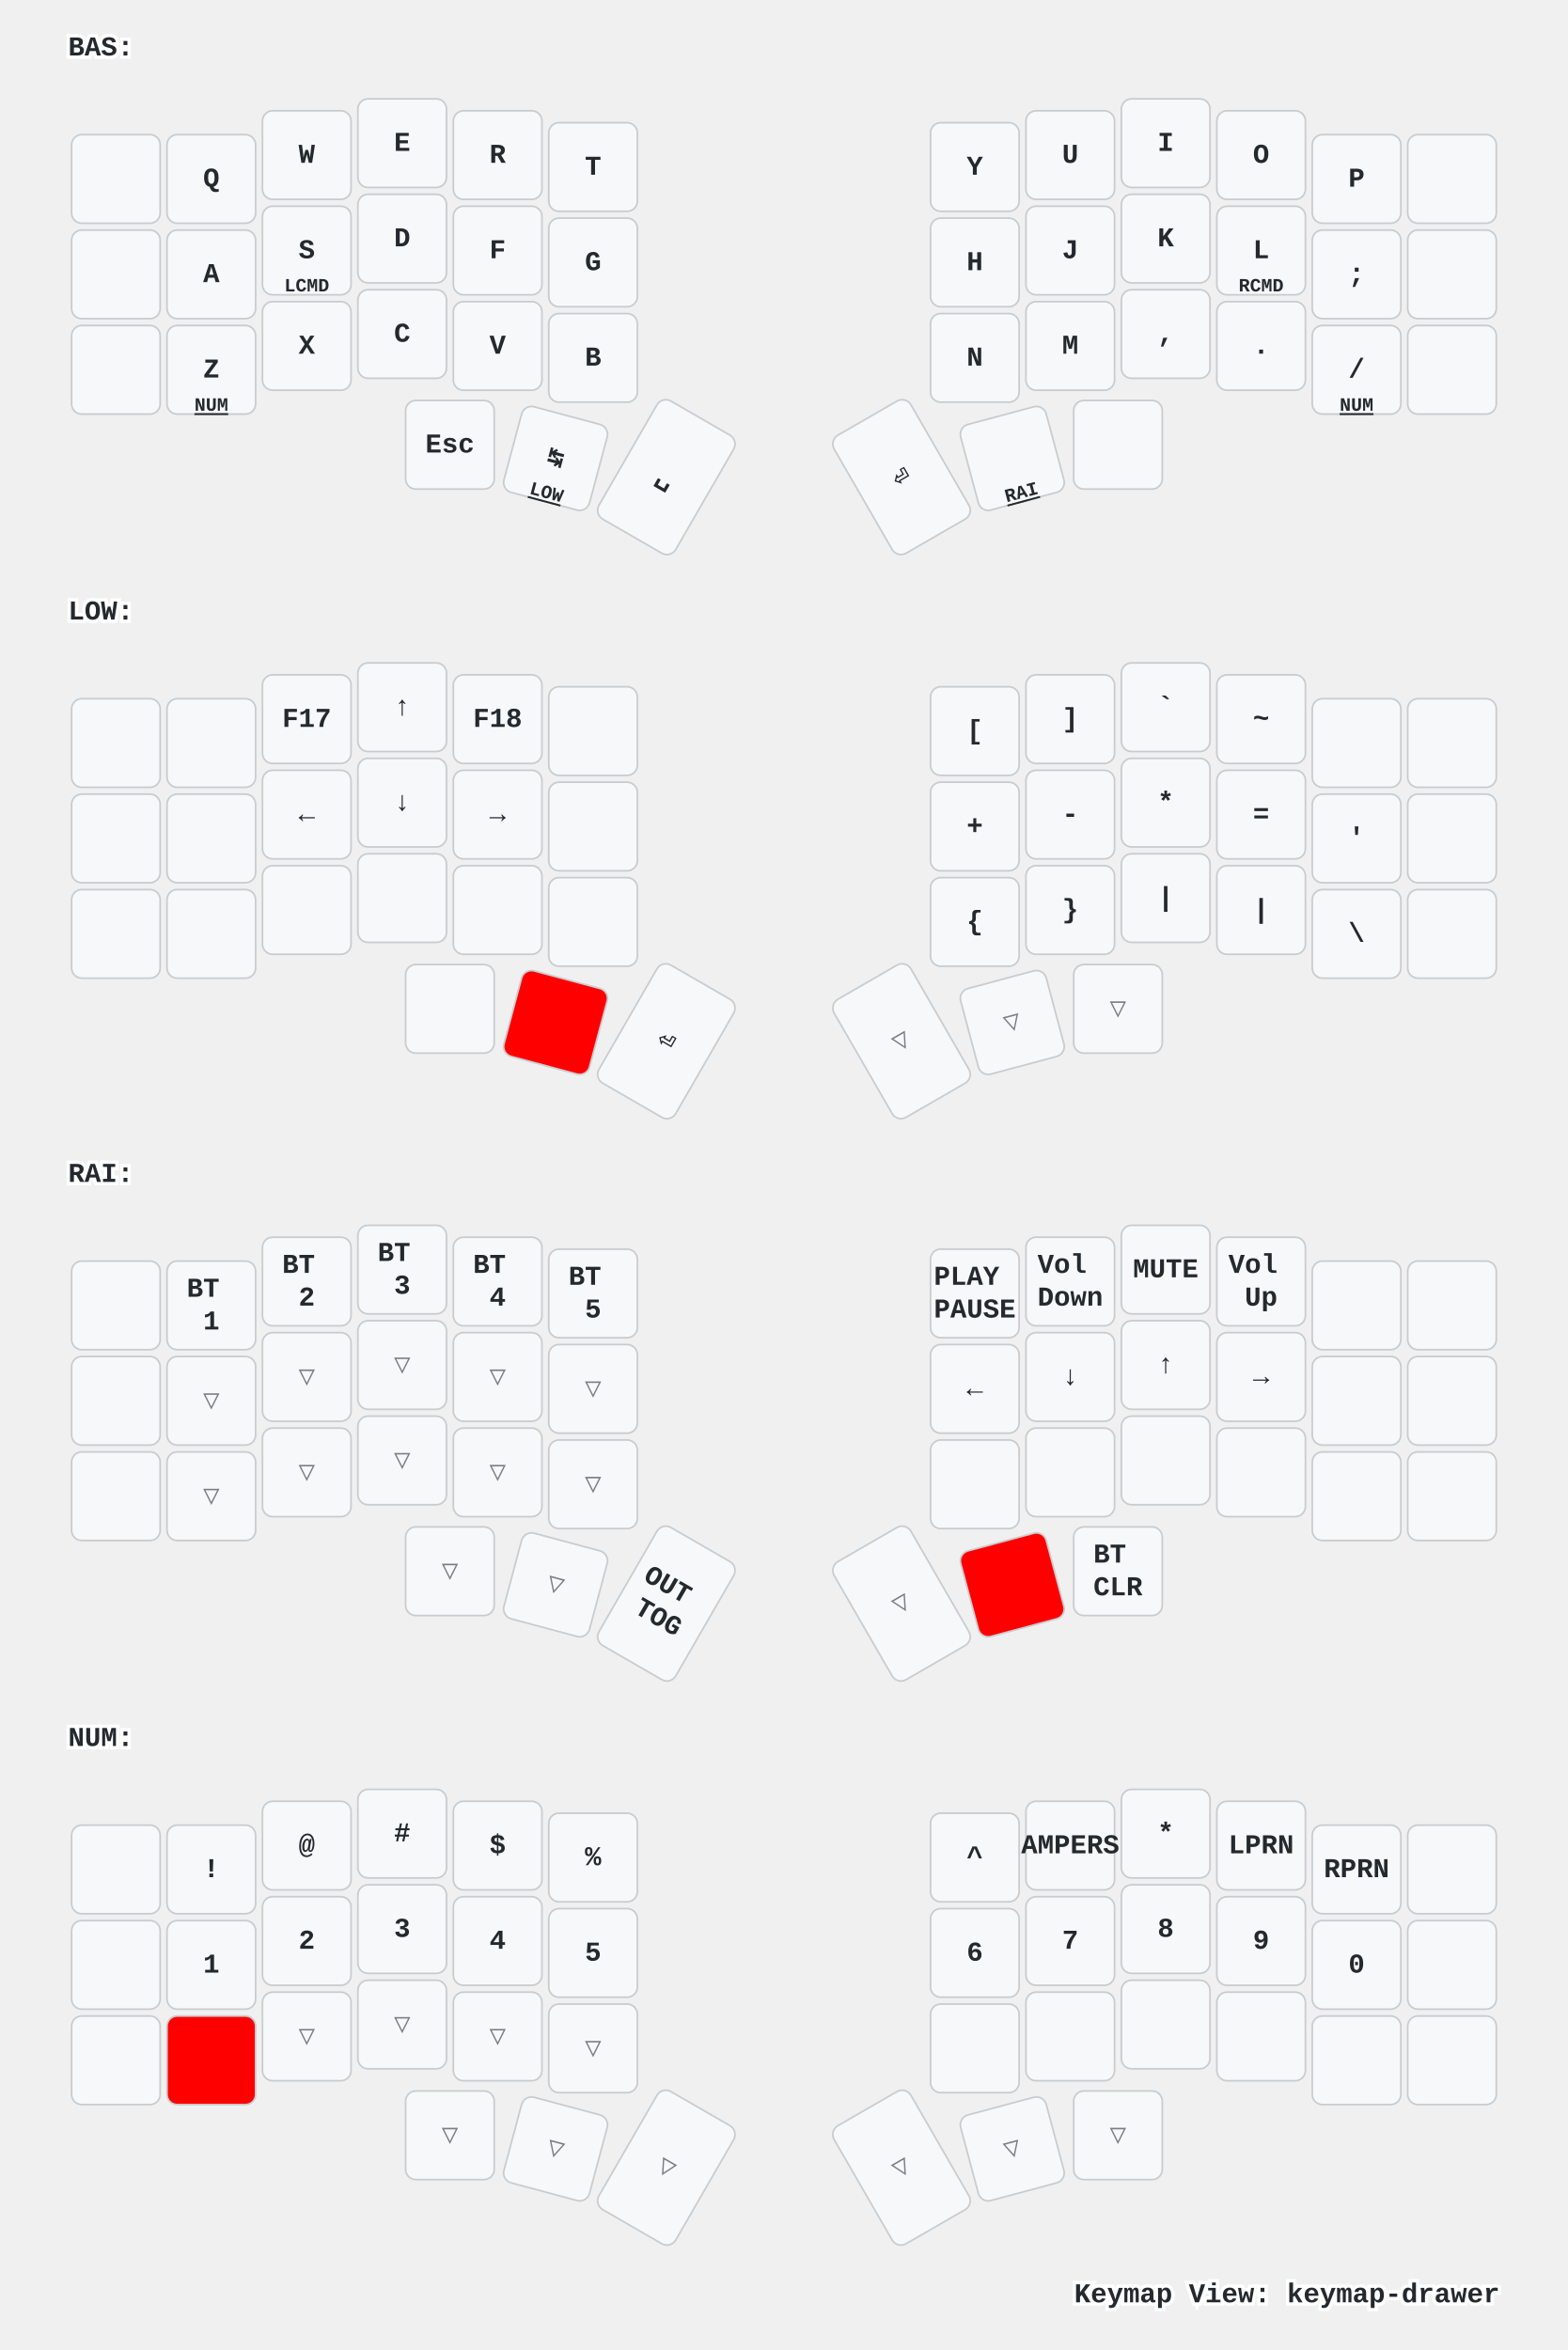
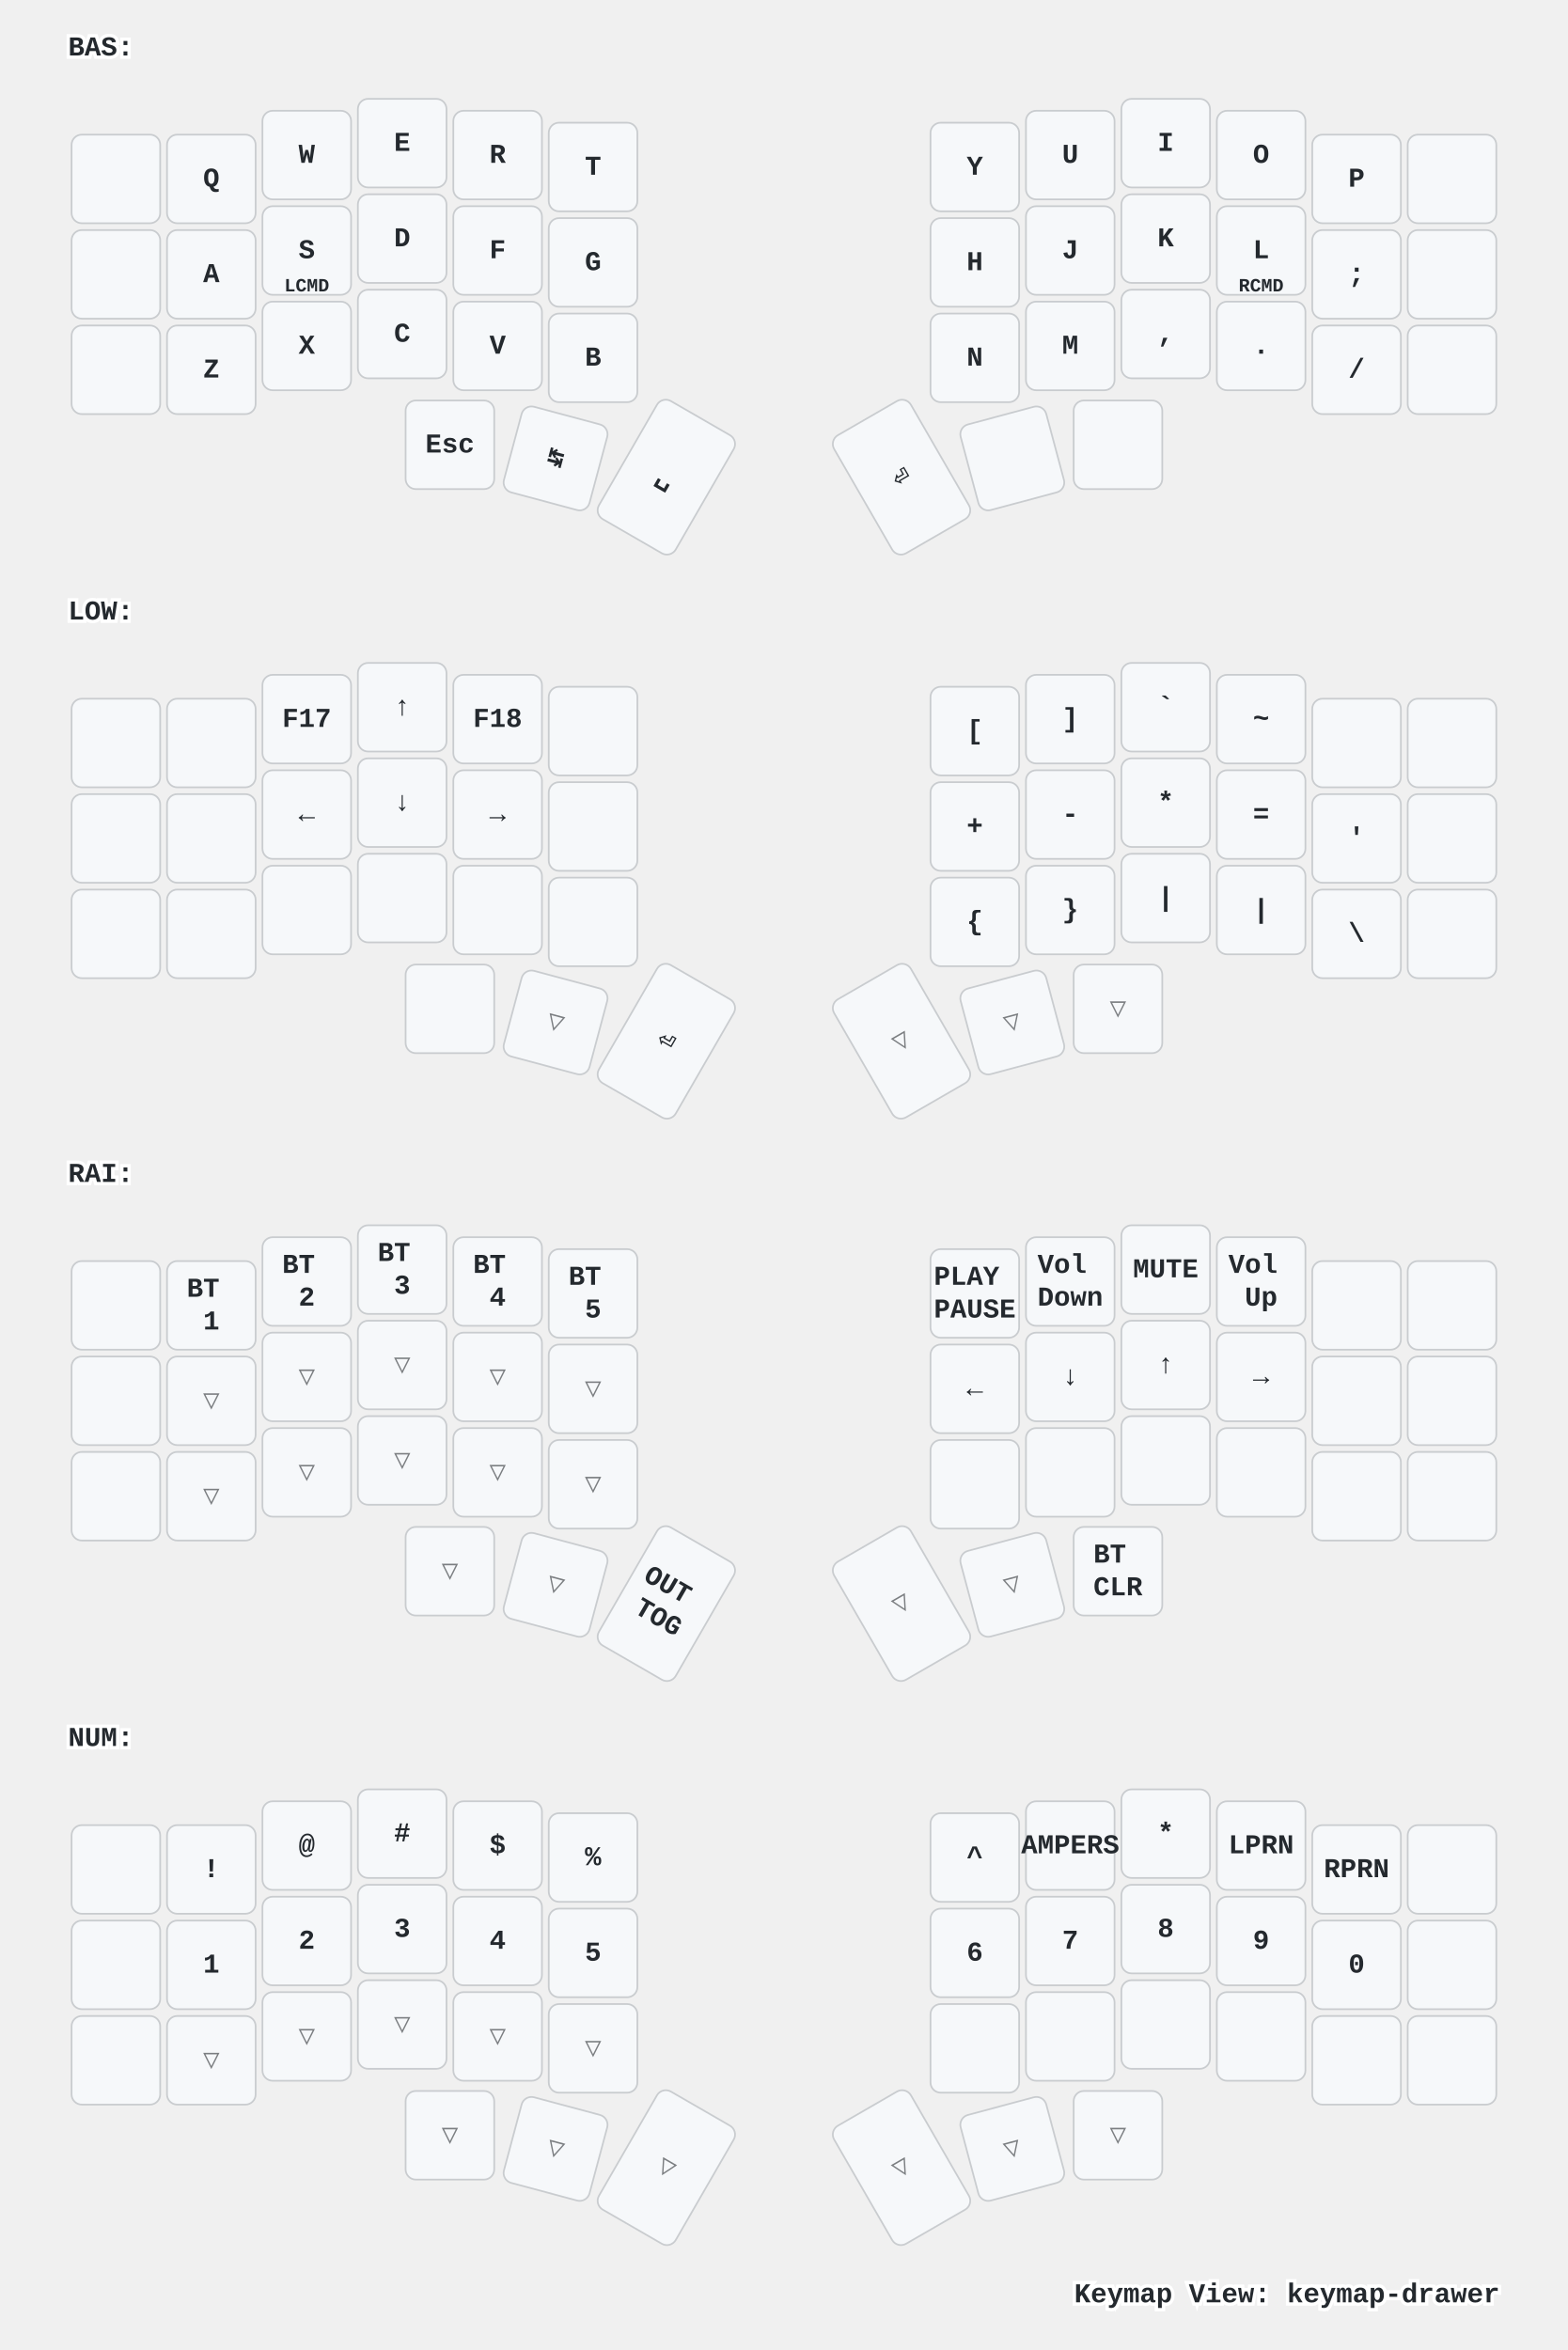
<svg xmlns="http://www.w3.org/2000/svg" xmlns:xlink="http://www.w3.org/1999/xlink" width="920" height="1379" viewBox="0 0 920 1379" class="keymap">
  <defs>/* start glyphs */
<svg id="mdi:apple-keyboard-command">
      <svg id="mdi-apple-keyboard-command" viewBox="0 0 24 24">
        <path d="M6,2A4,4 0 0,1 10,6V8H14V6A4,4 0 0,1 18,2A4,4 0 0,1 22,6A4,4 0 0,1 18,10H16V14H18A4,4 0 0,1 22,18A4,4 0 0,1 18,22A4,4 0 0,1 14,18V16H10V18A4,4 0 0,1 6,22A4,4 0 0,1 2,18A4,4 0 0,1 6,14H8V10H6A4,4 0 0,1 2,6A4,4 0 0,1 6,2M16,18A2,2 0 0,0 18,20A2,2 0 0,0 20,18A2,2 0 0,0 18,16H16V18M14,10H10V14H14V10M6,16A2,2 0 0,0 4,18A2,2 0 0,0 6,20A2,2 0 0,0 8,18V16H6M8,6A2,2 0 0,0 6,4A2,2 0 0,0 4,6A2,2 0 0,0 6,8H8V6M18,8A2,2 0 0,0 20,6A2,2 0 0,0 18,4A2,2 0 0,0 16,6V8H18Z" />
      </svg>
    </svg>
    <svg id="mdi:apple-keyboard-control">
      <svg id="mdi-apple-keyboard-control" viewBox="0 0 24 24">
        <path d="M19.78,11.78L18.36,13.19L12,6.83L5.64,13.19L4.22,11.78L12,4L19.78,11.78Z" />
      </svg>
    </svg>
    <svg id="mdi:apple-keyboard-option">
      <svg id="mdi-apple-keyboard-option" viewBox="0 0 24 24">
        <path d="M3,4H9.11L16.15,18H21V20H14.88L7.84,6H3V4M14,4H21V6H14V4Z" />
      </svg>
    </svg>
    <svg id="mdi:apple-keyboard-shift">
      <svg id="mdi-apple-keyboard-shift" viewBox="0 0 24 24">
        <path d="M15,18V12H17.17L12,6.83L6.83,12H9V18H15M12,4L22,14H17V20H7V14H2L12,4Z" />
      </svg>
    </svg>
    <svg id="mdi:backspace-outline">
      <svg id="mdi-backspace-outline" viewBox="0 0 24 24">
        <path d="M19,15.59L17.59,17L14,13.41L10.41,17L9,15.59L12.59,12L9,8.41L10.41,7L14,10.59L17.59,7L19,8.41L15.41,12L19,15.59M22,3A2,2 0 0,1 24,5V19A2,2 0 0,1 22,21H7C6.31,21 5.77,20.64 5.41,20.11L0,12L5.41,3.88C5.77,3.35 6.31,3 7,3H22M22,5H7L2.28,12L7,19H22V5Z" />
      </svg>
    </svg>
  </defs>/* end glyphs */
<style>/* inherit to force styles through use tags */
svg path {
    fill: inherit;
}

/* font and background color specifications */
svg.keymap {
    font-family: SFMono-Regular,Consolas,Liberation Mono,Menlo,monospace;
    font-size: 14px;
    font-kerning: normal;
    text-rendering: optimizeLegibility;
    fill: #24292e;
}

/* default key styling */
rect.key {
    fill: #f6f8fa;
}

rect.key, rect.combo {
    stroke: #c9cccf;
    stroke-width: 1;
}

/* default key side styling, only used is draw_key_sides is set */
rect.side {
    filter: brightness(90%);
}

/* color accent for combo boxes */
rect.combo, rect.combo-separate {
    fill: #cdf;
}

/* color accent for held keys */
rect.held, rect.combo.held {
    fill: #fdd;
}

/* color accent for ghost (optional) keys */
rect.ghost, rect.combo.ghost {
    stroke-dasharray: 4, 4;
    stroke-width: 2;
}

text {
    text-anchor: middle;
    dominant-baseline: middle;
}

/* styling for layer labels */
text.label {
    font-weight: bold;
    text-anchor: start;
    stroke: white;
    stroke-width: 4;
    paint-order: stroke;
}

/* styling for optional footer */
text.footer {
    text-anchor: end;
    dominant-baseline: auto;
    stroke: white;
    stroke-width: 4;
    paint-order: stroke;
}

/* styling for combo tap, and key non-tap label text */
text.combo, text.hold, text.shifted, text.left, text.right {
    font-size: 11px;
}

text.hold {
    text-anchor: middle;
    dominant-baseline: auto;
}

text.shifted {
    text-anchor: middle;
    dominant-baseline: hanging;
}

text.left {
    text-anchor: start;
}

text.right {
    text-anchor: end;
}

text.layer-activator {
    text-decoration: underline;
}

/* styling for hold/shifted label text in combo box */
text.combo.hold, text.combo.shifted, text.combo.left, text.combo.right {
    font-size: 8px;
}

/* lighter symbol for transparent keys */
text.trans {
    fill: #7b7e81;
}

/* styling for combo dendrons */
path.combo {
    stroke-width: 1;
    stroke: gray;
    fill: none;
}

/* Start Tabler Icons Cleanup */
/* cannot use height/width with glyphs */
.icon-tabler &gt; path {
    fill: inherit;
    stroke: inherit;
    stroke-width: 2;
}
/* hide tabler's default box */
.icon-tabler &gt; path[stroke="none"][fill="none"] {
    visibility: hidden;
}
/* End Tabler Icons Cleanup */

/* For default sytles, see https://github.com/caksoylar/keymap-drawer/blob/main/keymap_drawer/config.py#L85 */

svg.keymap {
  font-family: Ubuntu Mono, Inconsolata, Consolas, Liberation Mono, Menlo, monospace;
  font-size: 16px;
  font-weight: bold;
  text-rendering: optimizeLegibility;
}

/* Color accent for held keys
red = #f00
green = #0f0
blue = #00f
yellow = #ff0
cyan = #0ff
magenta = #f0f
white = #fff
black = #000
grey = #888
light grey = #ccc
#ffc
*/
rect.held, rect.combo.held {
    fill: #f00;
}

/* Technique borrowed and extended from https://github.com/englmaxi/zmk-config/blob/master/keymap-drawer/config.yaml */
.sym_sub_text.tap {
  translate: -5px 2px;
  font-size: 20px;
}
.sym_sub_text.shifted {
  translate: 10px 13px;
  font-size: 10px;
  opacity: 1.0;
}
.combo.sym_sub_text.tap {
  translate: -1px 1px;
}
.combo.sym_sub_text.shifted {
  translate: 7px 5px;
  font-size: 10px;
  opacity: 1.0;
}

/* Toggle */
.toggle.shifted {
  translate: -10px 12px;
}

.toggle.hold {
  translate: 13px -23px;
}

/* Variant for tap-dances */
.tap_dance.tap {
  translate: -7px 0px;
  font-size: 12px;
}
.tap_dance.shifted {
  translate: 7px 17px;
  font-size: 12px;
  opacity: 1.0;
}

/* Variant for symbol next to symbol */
.sym_by_sym.tap {
  translate: -6px 0px;
}
.sym_by_sym.shifted {
  translate: 10px 12px;
  opacity: 1.0;
}

.combo.sym_by_sym.tap {
  translate: -35px 0px;
}
.combo.sym_by_sym.shifted {
  translate: 35px 20px;
  opacity: 1.0;
}

.combo.sym_by_sym.hold {
  visibility: hidden;
}

/* hide hold box for combo sym_by_sym */
.combo.sym_by_sym.hold &gt; path[stroke="none"][fill="none"] {
  visibility: hidden;
}
</style>
  <g transform="translate(40, 0)" class="layer-BAS">
    <text x="0" y="28" class="label" id="BAS">BAS:</text>
    <g transform="translate(0, 56)">
      <g transform="translate(28, 49)" class="key keypos-0">
        <rect rx="6" ry="6" x="-26" y="-26" width="52" height="52" class="key" />
      </g>
      <g transform="translate(84, 49)" class="key keypos-1">
        <rect rx="6" ry="6" x="-26" y="-26" width="52" height="52" class="key" />
        <text x="0" y="0" class="key tap">Q</text>
      </g>
      <g transform="translate(140, 35)" class="key keypos-2">
        <rect rx="6" ry="6" x="-26" y="-26" width="52" height="52" class="key" />
        <text x="0" y="0" class="key tap">W</text>
      </g>
      <g transform="translate(196, 28)" class="key keypos-3">
        <rect rx="6" ry="6" x="-26" y="-26" width="52" height="52" class="key" />
        <text x="0" y="0" class="key tap">E</text>
      </g>
      <g transform="translate(252, 35)" class="key keypos-4">
        <rect rx="6" ry="6" x="-26" y="-26" width="52" height="52" class="key" />
        <text x="0" y="0" class="key tap">R</text>
      </g>
      <g transform="translate(308, 42)" class="key keypos-5">
        <rect rx="6" ry="6" x="-26" y="-26" width="52" height="52" class="key" />
        <text x="0" y="0" class="key tap">T</text>
      </g>
      <g transform="translate(532, 42)" class="key keypos-6">
        <rect rx="6" ry="6" x="-26" y="-26" width="52" height="52" class="key" />
        <text x="0" y="0" class="key tap">Y</text>
      </g>
      <g transform="translate(588, 35)" class="key keypos-7">
        <rect rx="6" ry="6" x="-26" y="-26" width="52" height="52" class="key" />
        <text x="0" y="0" class="key tap">U</text>
      </g>
      <g transform="translate(644, 28)" class="key keypos-8">
        <rect rx="6" ry="6" x="-26" y="-26" width="52" height="52" class="key" />
        <text x="0" y="0" class="key tap">I</text>
      </g>
      <g transform="translate(700, 35)" class="key keypos-9">
        <rect rx="6" ry="6" x="-26" y="-26" width="52" height="52" class="key" />
        <text x="0" y="0" class="key tap">O</text>
      </g>
      <g transform="translate(756, 49)" class="key keypos-10">
        <rect rx="6" ry="6" x="-26" y="-26" width="52" height="52" class="key" />
        <text x="0" y="0" class="key tap">P</text>
      </g>
      <g transform="translate(812, 49)" class="key keypos-11">
        <rect rx="6" ry="6" x="-26" y="-26" width="52" height="52" class="key" />
      </g>
      <g transform="translate(28, 105)" class="key keypos-12">
        <rect rx="6" ry="6" x="-26" y="-26" width="52" height="52" class="key" />
      </g>
      <g transform="translate(84, 105)" class="key keypos-13">
        <rect rx="6" ry="6" x="-26" y="-26" width="52" height="52" class="key" />
        <text x="0" y="0" class="key tap">A</text>
        <use href="#mdi:apple-keyboard-shift" xlink:href="#mdi:apple-keyboard-shift" x="-8" y="9" height="15" width="15.0" class="key hold glyph mdi:apple-keyboard-shift" />
      </g>
      <g transform="translate(140, 91)" class="key keypos-14">
        <rect rx="6" ry="6" x="-26" y="-26" width="52" height="52" class="key" />
        <text x="0" y="0" class="key tap">S</text>
        <text x="0" y="24" class="key hold">LCMD</text>
      </g>
      <g transform="translate(196, 84)" class="key keypos-15">
        <rect rx="6" ry="6" x="-26" y="-26" width="52" height="52" class="key" />
        <text x="0" y="0" class="key tap">D</text>
        <use href="#mdi:apple-keyboard-option" xlink:href="#mdi:apple-keyboard-option" x="-8" y="9" height="15" width="15.0" class="key hold glyph mdi:apple-keyboard-option" />
      </g>
      <g transform="translate(252, 91)" class="key keypos-16">
        <rect rx="6" ry="6" x="-26" y="-26" width="52" height="52" class="key" />
        <text x="0" y="0" class="key tap">F</text>
        <use href="#mdi:apple-keyboard-control" xlink:href="#mdi:apple-keyboard-control" x="-8" y="9" height="15" width="15.0" class="key hold glyph mdi:apple-keyboard-control" />
      </g>
      <g transform="translate(308, 98)" class="key keypos-17">
        <rect rx="6" ry="6" x="-26" y="-26" width="52" height="52" class="key" />
        <text x="0" y="0" class="key tap">G</text>
      </g>
      <g transform="translate(532, 98)" class="key keypos-18">
        <rect rx="6" ry="6" x="-26" y="-26" width="52" height="52" class="key" />
        <text x="0" y="0" class="key tap">H</text>
      </g>
      <g transform="translate(588, 91)" class="key keypos-19">
        <rect rx="6" ry="6" x="-26" y="-26" width="52" height="52" class="key" />
        <text x="0" y="0" class="key tap">J</text>
        <use href="#mdi:apple-keyboard-control" xlink:href="#mdi:apple-keyboard-control" x="-8" y="9" height="15" width="15.0" class="key hold glyph mdi:apple-keyboard-control" />
      </g>
      <g transform="translate(644, 84)" class="key keypos-20">
        <rect rx="6" ry="6" x="-26" y="-26" width="52" height="52" class="key" />
        <text x="0" y="0" class="key tap">K</text>
        <use href="#mdi:apple-keyboard-option" xlink:href="#mdi:apple-keyboard-option" x="-8" y="9" height="15" width="15.0" class="key hold glyph mdi:apple-keyboard-option" />
      </g>
      <g transform="translate(700, 91)" class="key keypos-21">
        <rect rx="6" ry="6" x="-26" y="-26" width="52" height="52" class="key" />
        <text x="0" y="0" class="key tap">L</text>
        <text x="0" y="24" class="key hold">RCMD</text>
      </g>
      <g transform="translate(756, 105)" class="key keypos-22">
        <rect rx="6" ry="6" x="-26" y="-26" width="52" height="52" class="key" />
        <text x="0" y="0" class="key tap">;</text>
        <use href="#mdi:apple-keyboard-shift" xlink:href="#mdi:apple-keyboard-shift" x="-8" y="9" height="15" width="15.0" class="key hold glyph mdi:apple-keyboard-shift" />
      </g>
      <g transform="translate(812, 105)" class="key keypos-23">
        <rect rx="6" ry="6" x="-26" y="-26" width="52" height="52" class="key" />
      </g>
      <g transform="translate(28, 161)" class="key keypos-24">
        <rect rx="6" ry="6" x="-26" y="-26" width="52" height="52" class="key" />
      </g>
      <g transform="translate(84, 161)" class="key keypos-25">
        <rect rx="6" ry="6" x="-26" y="-26" width="52" height="52" class="key" />
        <text x="0" y="0" class="key tap">Z</text>
-         <a href="#NUM">
-           <text x="0" y="24" class="key hold layer-activator">NUM</text>
-         </a>
      </g>
      <g transform="translate(140, 147)" class="key keypos-26">
        <rect rx="6" ry="6" x="-26" y="-26" width="52" height="52" class="key" />
        <text x="0" y="0" class="key tap">X</text>
      </g>
      <g transform="translate(196, 140)" class="key keypos-27">
        <rect rx="6" ry="6" x="-26" y="-26" width="52" height="52" class="key" />
        <text x="0" y="0" class="key tap">C</text>
      </g>
      <g transform="translate(252, 147)" class="key keypos-28">
        <rect rx="6" ry="6" x="-26" y="-26" width="52" height="52" class="key" />
        <text x="0" y="0" class="key tap">V</text>
      </g>
      <g transform="translate(308, 154)" class="key keypos-29">
        <rect rx="6" ry="6" x="-26" y="-26" width="52" height="52" class="key" />
        <text x="0" y="0" class="key tap">B</text>
      </g>
      <g transform="translate(532, 154)" class="key keypos-30">
        <rect rx="6" ry="6" x="-26" y="-26" width="52" height="52" class="key" />
        <text x="0" y="0" class="key tap">N</text>
      </g>
      <g transform="translate(588, 147)" class="key keypos-31">
        <rect rx="6" ry="6" x="-26" y="-26" width="52" height="52" class="key" />
        <text x="0" y="0" class="key tap">M</text>
      </g>
      <g transform="translate(644, 140)" class="key keypos-32">
        <rect rx="6" ry="6" x="-26" y="-26" width="52" height="52" class="key" />
        <text x="0" y="0" class="key tap">,</text>
      </g>
      <g transform="translate(700, 147)" class="key keypos-33">
        <rect rx="6" ry="6" x="-26" y="-26" width="52" height="52" class="key" />
        <text x="0" y="0" class="key tap">.</text>
      </g>
      <g transform="translate(756, 161)" class="key keypos-34">
        <rect rx="6" ry="6" x="-26" y="-26" width="52" height="52" class="key" />
        <text x="0" y="0" class="key tap">/</text>
-         <a href="#NUM">
-           <text x="0" y="24" class="key hold layer-activator">NUM</text>
-         </a>
      </g>
      <g transform="translate(812, 161)" class="key keypos-35">
        <rect rx="6" ry="6" x="-26" y="-26" width="52" height="52" class="key" />
      </g>
      <g transform="translate(224, 205)" class="key keypos-36">
        <rect rx="6" ry="6" x="-26" y="-26" width="52" height="52" class="key" />
        <text x="0" y="0" class="key tap">Esc</text>
        <use href="#mdi:apple-keyboard-command" xlink:href="#mdi:apple-keyboard-command" x="-8" y="9" height="15" width="15.0" class="key hold glyph mdi:apple-keyboard-command" />
      </g>
      <g transform="translate(286, 213) rotate(15.0)" class="key keypos-37">
        <rect rx="6" ry="6" x="-26" y="-26" width="52" height="52" class="key" />
        <text x="0" y="0" class="key tap">↹</text>
-         <a href="#LOW">
-           <text x="0" y="24" class="key hold layer-activator">LOW</text>
-         </a>
      </g>
      <g transform="translate(351, 224) rotate(30.0)" class="key keypos-38">
        <rect rx="6" ry="6" x="-26" y="-40" width="52" height="80" class="key" />
        <text x="0" y="0" class="key tap">␣</text>
      </g>
      <g transform="translate(489, 224) rotate(-30.0)" class="key keypos-39">
        <rect rx="6" ry="6" x="-26" y="-40" width="52" height="80" class="key" />
        <text x="0" y="0" class="key tap">⏎</text>
      </g>
      <g transform="translate(554, 213) rotate(-15.0)" class="key keypos-40">
        <rect rx="6" ry="6" x="-26" y="-26" width="52" height="52" class="key" />
        <use href="#mdi:backspace-outline" xlink:href="#mdi:backspace-outline" x="-9" y="-9" height="18" width="18.0" class="key tap glyph mdi:backspace-outline" />
-         <a href="#RAI">
-           <text x="0" y="24" class="key hold layer-activator">RAI</text>
-         </a>
      </g>
      <g transform="translate(616, 205)" class="key keypos-41">
        <rect rx="6" ry="6" x="-26" y="-26" width="52" height="52" class="key" />
        <use href="#mdi:apple-keyboard-option" xlink:href="#mdi:apple-keyboard-option" x="-9" y="-9" height="18" width="18.0" class="key tap glyph mdi:apple-keyboard-option" />
      </g>
    </g>
  </g>
  <g transform="translate(40, 331)" class="layer-LOW">
    <text x="0" y="28" class="label" id="LOW">LOW:</text>
    <g transform="translate(0, 56)">
      <g transform="translate(28, 49)" class="key keypos-0">
        <rect rx="6" ry="6" x="-26" y="-26" width="52" height="52" class="key" />
      </g>
      <g transform="translate(84, 49)" class="key keypos-1">
        <rect rx="6" ry="6" x="-26" y="-26" width="52" height="52" class="key" />
      </g>
      <g transform="translate(140, 35)" class="key keypos-2">
        <rect rx="6" ry="6" x="-26" y="-26" width="52" height="52" class="key" />
        <text x="0" y="0" class="key tap">F17</text>
      </g>
      <g transform="translate(196, 28)" class="key keypos-3">
        <rect rx="6" ry="6" x="-26" y="-26" width="52" height="52" class="key" />
        <text x="0" y="0" class="key tap">↑</text>
      </g>
      <g transform="translate(252, 35)" class="key keypos-4">
        <rect rx="6" ry="6" x="-26" y="-26" width="52" height="52" class="key" />
        <text x="0" y="0" class="key tap">F18</text>
      </g>
      <g transform="translate(308, 42)" class="key keypos-5">
        <rect rx="6" ry="6" x="-26" y="-26" width="52" height="52" class="key" />
      </g>
      <g transform="translate(532, 42)" class="key keypos-6">
        <rect rx="6" ry="6" x="-26" y="-26" width="52" height="52" class="key" />
        <text x="0" y="0" class="key tap">[</text>
      </g>
      <g transform="translate(588, 35)" class="key keypos-7">
        <rect rx="6" ry="6" x="-26" y="-26" width="52" height="52" class="key" />
        <text x="0" y="0" class="key tap">]</text>
      </g>
      <g transform="translate(644, 28)" class="key keypos-8">
        <rect rx="6" ry="6" x="-26" y="-26" width="52" height="52" class="key" />
        <text x="0" y="0" class="key tap">`</text>
      </g>
      <g transform="translate(700, 35)" class="key keypos-9">
        <rect rx="6" ry="6" x="-26" y="-26" width="52" height="52" class="key" />
        <text x="0" y="0" class="key tap">~</text>
      </g>
      <g transform="translate(756, 49)" class="key keypos-10">
        <rect rx="6" ry="6" x="-26" y="-26" width="52" height="52" class="key" />
        <use href="#mdi:backspace-outline" xlink:href="#mdi:backspace-outline" x="-9" y="-9" height="18" width="18.0" class="key tap glyph mdi:backspace-outline" />
      </g>
      <g transform="translate(812, 49)" class="key keypos-11">
        <rect rx="6" ry="6" x="-26" y="-26" width="52" height="52" class="key" />
      </g>
      <g transform="translate(28, 105)" class="key keypos-12">
        <rect rx="6" ry="6" x="-26" y="-26" width="52" height="52" class="key" />
      </g>
      <g transform="translate(84, 105)" class="key keypos-13">
        <rect rx="6" ry="6" x="-26" y="-26" width="52" height="52" class="key" />
      </g>
      <g transform="translate(140, 91)" class="key keypos-14">
        <rect rx="6" ry="6" x="-26" y="-26" width="52" height="52" class="key" />
        <text x="0" y="0" class="key tap">←</text>
      </g>
      <g transform="translate(196, 84)" class="key keypos-15">
        <rect rx="6" ry="6" x="-26" y="-26" width="52" height="52" class="key" />
        <text x="0" y="0" class="key tap">↓</text>
      </g>
      <g transform="translate(252, 91)" class="key keypos-16">
        <rect rx="6" ry="6" x="-26" y="-26" width="52" height="52" class="key" />
        <text x="0" y="0" class="key tap">→</text>
      </g>
      <g transform="translate(308, 98)" class="key keypos-17">
        <rect rx="6" ry="6" x="-26" y="-26" width="52" height="52" class="key" />
      </g>
      <g transform="translate(532, 98)" class="key keypos-18">
        <rect rx="6" ry="6" x="-26" y="-26" width="52" height="52" class="key" />
        <text x="0" y="0" class="key tap">+</text>
      </g>
      <g transform="translate(588, 91)" class="key keypos-19">
        <rect rx="6" ry="6" x="-26" y="-26" width="52" height="52" class="key" />
        <text x="0" y="0" class="key tap">-</text>
      </g>
      <g transform="translate(644, 84)" class="key keypos-20">
        <rect rx="6" ry="6" x="-26" y="-26" width="52" height="52" class="key" />
        <text x="0" y="0" class="key tap">*</text>
      </g>
      <g transform="translate(700, 91)" class="key keypos-21">
        <rect rx="6" ry="6" x="-26" y="-26" width="52" height="52" class="key" />
        <text x="0" y="0" class="key tap">=</text>
      </g>
      <g transform="translate(756, 105)" class="key keypos-22">
        <rect rx="6" ry="6" x="-26" y="-26" width="52" height="52" class="key" />
        <text x="0" y="0" class="key tap">'</text>
      </g>
      <g transform="translate(812, 105)" class="key keypos-23">
        <rect rx="6" ry="6" x="-26" y="-26" width="52" height="52" class="key" />
      </g>
      <g transform="translate(28, 161)" class="key keypos-24">
        <rect rx="6" ry="6" x="-26" y="-26" width="52" height="52" class="key" />
      </g>
      <g transform="translate(84, 161)" class="key keypos-25">
        <rect rx="6" ry="6" x="-26" y="-26" width="52" height="52" class="key" />
      </g>
      <g transform="translate(140, 147)" class="key keypos-26">
        <rect rx="6" ry="6" x="-26" y="-26" width="52" height="52" class="key" />
      </g>
      <g transform="translate(196, 140)" class="key keypos-27">
        <rect rx="6" ry="6" x="-26" y="-26" width="52" height="52" class="key" />
      </g>
      <g transform="translate(252, 147)" class="key keypos-28">
        <rect rx="6" ry="6" x="-26" y="-26" width="52" height="52" class="key" />
      </g>
      <g transform="translate(308, 154)" class="key keypos-29">
        <rect rx="6" ry="6" x="-26" y="-26" width="52" height="52" class="key" />
      </g>
      <g transform="translate(532, 154)" class="key keypos-30">
        <rect rx="6" ry="6" x="-26" y="-26" width="52" height="52" class="key" />
        <text x="0" y="0" class="key tap">{</text>
      </g>
      <g transform="translate(588, 147)" class="key keypos-31">
        <rect rx="6" ry="6" x="-26" y="-26" width="52" height="52" class="key" />
        <text x="0" y="0" class="key tap">}</text>
      </g>
      <g transform="translate(644, 140)" class="key keypos-32">
        <rect rx="6" ry="6" x="-26" y="-26" width="52" height="52" class="key" />
        <text x="0" y="0" class="key tap">|</text>
      </g>
      <g transform="translate(700, 147)" class="key keypos-33">
        <rect rx="6" ry="6" x="-26" y="-26" width="52" height="52" class="key" />
        <text x="0" y="0" class="key tap">|</text>
      </g>
      <g transform="translate(756, 161)" class="key keypos-34">
        <rect rx="6" ry="6" x="-26" y="-26" width="52" height="52" class="key" />
        <text x="0" y="0" class="key tap">\</text>
      </g>
      <g transform="translate(812, 161)" class="key keypos-35">
        <rect rx="6" ry="6" x="-26" y="-26" width="52" height="52" class="key" />
      </g>
      <g transform="translate(224, 205)" class="key keypos-36">
        <rect rx="6" ry="6" x="-26" y="-26" width="52" height="52" class="key" />
        <use href="#mdi:backspace-outline" xlink:href="#mdi:backspace-outline" x="-9" y="-9" height="18" width="18.0" class="key tap glyph mdi:backspace-outline" />
      </g>
-       <g transform="translate(286, 213) rotate(15.0)" class="key held keypos-37">
-         <rect rx="6" ry="6" x="-26" y="-26" width="52" height="52" class="key held" />
+       <g transform="translate(286, 213) rotate(15.0)" class="key trans keypos-37">
+         <rect rx="6" ry="6" x="-26" y="-26" width="52" height="52" class="key trans" />
+         <text x="0" y="0" class="key trans tap">▽</text>
      </g>
      <g transform="translate(351, 224) rotate(30.0)" class="key keypos-38">
        <rect rx="6" ry="6" x="-26" y="-40" width="52" height="80" class="key" />
        <text x="0" y="0" class="key tap">⏎</text>
      </g>
      <g transform="translate(489, 224) rotate(-30.0)" class="key trans keypos-39">
        <rect rx="6" ry="6" x="-26" y="-40" width="52" height="80" class="key trans" />
        <text x="0" y="0" class="key trans tap">▽</text>
      </g>
      <g transform="translate(554, 213) rotate(-15.0)" class="key trans keypos-40">
        <rect rx="6" ry="6" x="-26" y="-26" width="52" height="52" class="key trans" />
        <text x="0" y="0" class="key trans tap">▽</text>
      </g>
      <g transform="translate(616, 205)" class="key trans keypos-41">
        <rect rx="6" ry="6" x="-26" y="-26" width="52" height="52" class="key trans" />
        <text x="0" y="0" class="key trans tap">▽</text>
      </g>
    </g>
  </g>
  <g transform="translate(40, 661)" class="layer-RAI">
    <text x="0" y="28" class="label" id="RAI">RAI:</text>
    <g transform="translate(0, 56)">
      <g transform="translate(28, 49)" class="key keypos-0">
        <rect rx="6" ry="6" x="-26" y="-26" width="52" height="52" class="key" />
      </g>
      <g transform="translate(84, 49)" class="key keypos-1">
        <rect rx="6" ry="6" x="-26" y="-26" width="52" height="52" class="key" />
        <text x="0" y="0" class="key tap">
          <tspan x="0" dy="-0.6em">BT</tspan>
          <tspan x="0" dy="1.2em">1</tspan>
        </text>
      </g>
      <g transform="translate(140, 35)" class="key keypos-2">
        <rect rx="6" ry="6" x="-26" y="-26" width="52" height="52" class="key" />
        <text x="0" y="0" class="key tap">
          <tspan x="0" dy="-0.6em">BT</tspan>
          <tspan x="0" dy="1.2em">2</tspan>
        </text>
      </g>
      <g transform="translate(196, 28)" class="key keypos-3">
        <rect rx="6" ry="6" x="-26" y="-26" width="52" height="52" class="key" />
        <text x="0" y="0" class="key tap">
          <tspan x="0" dy="-0.6em">BT</tspan>
          <tspan x="0" dy="1.2em">3</tspan>
        </text>
      </g>
      <g transform="translate(252, 35)" class="key keypos-4">
        <rect rx="6" ry="6" x="-26" y="-26" width="52" height="52" class="key" />
        <text x="0" y="0" class="key tap">
          <tspan x="0" dy="-0.6em">BT</tspan>
          <tspan x="0" dy="1.2em">4</tspan>
        </text>
      </g>
      <g transform="translate(308, 42)" class="key keypos-5">
        <rect rx="6" ry="6" x="-26" y="-26" width="52" height="52" class="key" />
        <text x="0" y="0" class="key tap">
          <tspan x="0" dy="-0.6em">BT</tspan>
          <tspan x="0" dy="1.2em">5</tspan>
        </text>
      </g>
      <g transform="translate(532, 42)" class="key keypos-6">
        <rect rx="6" ry="6" x="-26" y="-26" width="52" height="52" class="key" />
        <text x="0" y="0" class="key tap">
          <tspan x="0" dy="-0.6em">PLAY</tspan>
          <tspan x="0" dy="1.2em">PAUSE</tspan>
        </text>
      </g>
      <g transform="translate(588, 35)" class="key keypos-7">
        <rect rx="6" ry="6" x="-26" y="-26" width="52" height="52" class="key" />
        <text x="0" y="0" class="key tap">
          <tspan x="0" dy="-0.6em">Vol</tspan>
          <tspan x="0" dy="1.2em">Down</tspan>
        </text>
      </g>
      <g transform="translate(644, 28)" class="key keypos-8">
        <rect rx="6" ry="6" x="-26" y="-26" width="52" height="52" class="key" />
        <text x="0" y="0" class="key tap">MUTE</text>
      </g>
      <g transform="translate(700, 35)" class="key keypos-9">
        <rect rx="6" ry="6" x="-26" y="-26" width="52" height="52" class="key" />
        <text x="0" y="0" class="key tap">
          <tspan x="0" dy="-0.6em">Vol</tspan>
          <tspan x="0" dy="1.2em">Up</tspan>
        </text>
      </g>
      <g transform="translate(756, 49)" class="key keypos-10">
        <rect rx="6" ry="6" x="-26" y="-26" width="52" height="52" class="key" />
      </g>
      <g transform="translate(812, 49)" class="key keypos-11">
        <rect rx="6" ry="6" x="-26" y="-26" width="52" height="52" class="key" />
      </g>
      <g transform="translate(28, 105)" class="key keypos-12">
        <rect rx="6" ry="6" x="-26" y="-26" width="52" height="52" class="key" />
      </g>
      <g transform="translate(84, 105)" class="key trans keypos-13">
        <rect rx="6" ry="6" x="-26" y="-26" width="52" height="52" class="key trans" />
        <text x="0" y="0" class="key trans tap">▽</text>
      </g>
      <g transform="translate(140, 91)" class="key trans keypos-14">
        <rect rx="6" ry="6" x="-26" y="-26" width="52" height="52" class="key trans" />
        <text x="0" y="0" class="key trans tap">▽</text>
      </g>
      <g transform="translate(196, 84)" class="key trans keypos-15">
        <rect rx="6" ry="6" x="-26" y="-26" width="52" height="52" class="key trans" />
        <text x="0" y="0" class="key trans tap">▽</text>
      </g>
      <g transform="translate(252, 91)" class="key trans keypos-16">
        <rect rx="6" ry="6" x="-26" y="-26" width="52" height="52" class="key trans" />
        <text x="0" y="0" class="key trans tap">▽</text>
      </g>
      <g transform="translate(308, 98)" class="key trans keypos-17">
        <rect rx="6" ry="6" x="-26" y="-26" width="52" height="52" class="key trans" />
        <text x="0" y="0" class="key trans tap">▽</text>
      </g>
      <g transform="translate(532, 98)" class="key keypos-18">
        <rect rx="6" ry="6" x="-26" y="-26" width="52" height="52" class="key" />
        <text x="0" y="0" class="key tap">←</text>
      </g>
      <g transform="translate(588, 91)" class="key keypos-19">
        <rect rx="6" ry="6" x="-26" y="-26" width="52" height="52" class="key" />
        <text x="0" y="0" class="key tap">↓</text>
      </g>
      <g transform="translate(644, 84)" class="key keypos-20">
        <rect rx="6" ry="6" x="-26" y="-26" width="52" height="52" class="key" />
        <text x="0" y="0" class="key tap">↑</text>
      </g>
      <g transform="translate(700, 91)" class="key keypos-21">
        <rect rx="6" ry="6" x="-26" y="-26" width="52" height="52" class="key" />
        <text x="0" y="0" class="key tap">→</text>
      </g>
      <g transform="translate(756, 105)" class="key keypos-22">
        <rect rx="6" ry="6" x="-26" y="-26" width="52" height="52" class="key" />
      </g>
      <g transform="translate(812, 105)" class="key keypos-23">
        <rect rx="6" ry="6" x="-26" y="-26" width="52" height="52" class="key" />
      </g>
      <g transform="translate(28, 161)" class="key keypos-24">
        <rect rx="6" ry="6" x="-26" y="-26" width="52" height="52" class="key" />
      </g>
      <g transform="translate(84, 161)" class="key trans keypos-25">
        <rect rx="6" ry="6" x="-26" y="-26" width="52" height="52" class="key trans" />
        <text x="0" y="0" class="key trans tap">▽</text>
      </g>
      <g transform="translate(140, 147)" class="key trans keypos-26">
        <rect rx="6" ry="6" x="-26" y="-26" width="52" height="52" class="key trans" />
        <text x="0" y="0" class="key trans tap">▽</text>
      </g>
      <g transform="translate(196, 140)" class="key trans keypos-27">
        <rect rx="6" ry="6" x="-26" y="-26" width="52" height="52" class="key trans" />
        <text x="0" y="0" class="key trans tap">▽</text>
      </g>
      <g transform="translate(252, 147)" class="key trans keypos-28">
        <rect rx="6" ry="6" x="-26" y="-26" width="52" height="52" class="key trans" />
        <text x="0" y="0" class="key trans tap">▽</text>
      </g>
      <g transform="translate(308, 154)" class="key trans keypos-29">
        <rect rx="6" ry="6" x="-26" y="-26" width="52" height="52" class="key trans" />
        <text x="0" y="0" class="key trans tap">▽</text>
      </g>
      <g transform="translate(532, 154)" class="key keypos-30">
        <rect rx="6" ry="6" x="-26" y="-26" width="52" height="52" class="key" />
      </g>
      <g transform="translate(588, 147)" class="key keypos-31">
        <rect rx="6" ry="6" x="-26" y="-26" width="52" height="52" class="key" />
      </g>
      <g transform="translate(644, 140)" class="key keypos-32">
        <rect rx="6" ry="6" x="-26" y="-26" width="52" height="52" class="key" />
      </g>
      <g transform="translate(700, 147)" class="key keypos-33">
        <rect rx="6" ry="6" x="-26" y="-26" width="52" height="52" class="key" />
      </g>
      <g transform="translate(756, 161)" class="key keypos-34">
        <rect rx="6" ry="6" x="-26" y="-26" width="52" height="52" class="key" />
      </g>
      <g transform="translate(812, 161)" class="key keypos-35">
        <rect rx="6" ry="6" x="-26" y="-26" width="52" height="52" class="key" />
      </g>
      <g transform="translate(224, 205)" class="key trans keypos-36">
        <rect rx="6" ry="6" x="-26" y="-26" width="52" height="52" class="key trans" />
        <text x="0" y="0" class="key trans tap">▽</text>
      </g>
      <g transform="translate(286, 213) rotate(15.0)" class="key trans keypos-37">
        <rect rx="6" ry="6" x="-26" y="-26" width="52" height="52" class="key trans" />
        <text x="0" y="0" class="key trans tap">▽</text>
      </g>
      <g transform="translate(351, 224) rotate(30.0)" class="key keypos-38">
        <rect rx="6" ry="6" x="-26" y="-40" width="52" height="80" class="key" />
        <text x="0" y="0" class="key tap">
          <tspan x="0" dy="-0.6em">OUT</tspan>
          <tspan x="0" dy="1.2em">TOG</tspan>
        </text>
      </g>
      <g transform="translate(489, 224) rotate(-30.0)" class="key trans keypos-39">
        <rect rx="6" ry="6" x="-26" y="-40" width="52" height="80" class="key trans" />
        <text x="0" y="0" class="key trans tap">▽</text>
      </g>
-       <g transform="translate(554, 213) rotate(-15.0)" class="key held keypos-40">
-         <rect rx="6" ry="6" x="-26" y="-26" width="52" height="52" class="key held" />
+       <g transform="translate(554, 213) rotate(-15.0)" class="key trans keypos-40">
+         <rect rx="6" ry="6" x="-26" y="-26" width="52" height="52" class="key trans" />
+         <text x="0" y="0" class="key trans tap">▽</text>
      </g>
      <g transform="translate(616, 205)" class="key keypos-41">
        <rect rx="6" ry="6" x="-26" y="-26" width="52" height="52" class="key" />
        <text x="0" y="0" class="key tap">
          <tspan x="0" dy="-0.6em">BT</tspan>
          <tspan x="0" dy="1.2em">CLR</tspan>
        </text>
      </g>
    </g>
  </g>
  <g transform="translate(40, 992)" class="layer-NUM">
    <text x="0" y="28" class="label" id="NUM">NUM:</text>
    <g transform="translate(0, 56)">
      <g transform="translate(28, 49)" class="key keypos-0">
        <rect rx="6" ry="6" x="-26" y="-26" width="52" height="52" class="key" />
      </g>
      <g transform="translate(84, 49)" class="key keypos-1">
        <rect rx="6" ry="6" x="-26" y="-26" width="52" height="52" class="key" />
        <text x="0" y="0" class="key tap">!</text>
      </g>
      <g transform="translate(140, 35)" class="key keypos-2">
        <rect rx="6" ry="6" x="-26" y="-26" width="52" height="52" class="key" />
        <text x="0" y="0" class="key tap">@</text>
      </g>
      <g transform="translate(196, 28)" class="key keypos-3">
        <rect rx="6" ry="6" x="-26" y="-26" width="52" height="52" class="key" />
        <text x="0" y="0" class="key tap">#</text>
      </g>
      <g transform="translate(252, 35)" class="key keypos-4">
        <rect rx="6" ry="6" x="-26" y="-26" width="52" height="52" class="key" />
        <text x="0" y="0" class="key tap">$</text>
      </g>
      <g transform="translate(308, 42)" class="key keypos-5">
        <rect rx="6" ry="6" x="-26" y="-26" width="52" height="52" class="key" />
        <text x="0" y="0" class="key tap">%</text>
      </g>
      <g transform="translate(532, 42)" class="key keypos-6">
        <rect rx="6" ry="6" x="-26" y="-26" width="52" height="52" class="key" />
        <text x="0" y="0" class="key tap">^</text>
      </g>
      <g transform="translate(588, 35)" class="key keypos-7">
        <rect rx="6" ry="6" x="-26" y="-26" width="52" height="52" class="key" />
        <text x="0" y="0" class="key tap">AMPERS</text>
      </g>
      <g transform="translate(644, 28)" class="key keypos-8">
        <rect rx="6" ry="6" x="-26" y="-26" width="52" height="52" class="key" />
        <text x="0" y="0" class="key tap">*</text>
      </g>
      <g transform="translate(700, 35)" class="key keypos-9">
        <rect rx="6" ry="6" x="-26" y="-26" width="52" height="52" class="key" />
        <text x="0" y="0" class="key tap">LPRN</text>
      </g>
      <g transform="translate(756, 49)" class="key keypos-10">
        <rect rx="6" ry="6" x="-26" y="-26" width="52" height="52" class="key" />
        <text x="0" y="0" class="key tap">RPRN</text>
      </g>
      <g transform="translate(812, 49)" class="key keypos-11">
        <rect rx="6" ry="6" x="-26" y="-26" width="52" height="52" class="key" />
      </g>
      <g transform="translate(28, 105)" class="key keypos-12">
        <rect rx="6" ry="6" x="-26" y="-26" width="52" height="52" class="key" />
      </g>
      <g transform="translate(84, 105)" class="key keypos-13">
        <rect rx="6" ry="6" x="-26" y="-26" width="52" height="52" class="key" />
        <text x="0" y="0" class="key tap">1</text>
      </g>
      <g transform="translate(140, 91)" class="key keypos-14">
        <rect rx="6" ry="6" x="-26" y="-26" width="52" height="52" class="key" />
        <text x="0" y="0" class="key tap">2</text>
      </g>
      <g transform="translate(196, 84)" class="key keypos-15">
        <rect rx="6" ry="6" x="-26" y="-26" width="52" height="52" class="key" />
        <text x="0" y="0" class="key tap">3</text>
      </g>
      <g transform="translate(252, 91)" class="key keypos-16">
        <rect rx="6" ry="6" x="-26" y="-26" width="52" height="52" class="key" />
        <text x="0" y="0" class="key tap">4</text>
      </g>
      <g transform="translate(308, 98)" class="key keypos-17">
        <rect rx="6" ry="6" x="-26" y="-26" width="52" height="52" class="key" />
        <text x="0" y="0" class="key tap">5</text>
      </g>
      <g transform="translate(532, 98)" class="key keypos-18">
        <rect rx="6" ry="6" x="-26" y="-26" width="52" height="52" class="key" />
        <text x="0" y="0" class="key tap">6</text>
      </g>
      <g transform="translate(588, 91)" class="key keypos-19">
        <rect rx="6" ry="6" x="-26" y="-26" width="52" height="52" class="key" />
        <text x="0" y="0" class="key tap">7</text>
      </g>
      <g transform="translate(644, 84)" class="key keypos-20">
        <rect rx="6" ry="6" x="-26" y="-26" width="52" height="52" class="key" />
        <text x="0" y="0" class="key tap">8</text>
      </g>
      <g transform="translate(700, 91)" class="key keypos-21">
        <rect rx="6" ry="6" x="-26" y="-26" width="52" height="52" class="key" />
        <text x="0" y="0" class="key tap">9</text>
      </g>
      <g transform="translate(756, 105)" class="key keypos-22">
        <rect rx="6" ry="6" x="-26" y="-26" width="52" height="52" class="key" />
        <text x="0" y="0" class="key tap">0</text>
      </g>
      <g transform="translate(812, 105)" class="key keypos-23">
        <rect rx="6" ry="6" x="-26" y="-26" width="52" height="52" class="key" />
      </g>
      <g transform="translate(28, 161)" class="key keypos-24">
        <rect rx="6" ry="6" x="-26" y="-26" width="52" height="52" class="key" />
      </g>
-       <g transform="translate(84, 161)" class="key held keypos-25">
-         <rect rx="6" ry="6" x="-26" y="-26" width="52" height="52" class="key held" />
+       <g transform="translate(84, 161)" class="key trans keypos-25">
+         <rect rx="6" ry="6" x="-26" y="-26" width="52" height="52" class="key trans" />
+         <text x="0" y="0" class="key trans tap">▽</text>
      </g>
      <g transform="translate(140, 147)" class="key trans keypos-26">
        <rect rx="6" ry="6" x="-26" y="-26" width="52" height="52" class="key trans" />
        <text x="0" y="0" class="key trans tap">▽</text>
      </g>
      <g transform="translate(196, 140)" class="key trans keypos-27">
        <rect rx="6" ry="6" x="-26" y="-26" width="52" height="52" class="key trans" />
        <text x="0" y="0" class="key trans tap">▽</text>
      </g>
      <g transform="translate(252, 147)" class="key trans keypos-28">
        <rect rx="6" ry="6" x="-26" y="-26" width="52" height="52" class="key trans" />
        <text x="0" y="0" class="key trans tap">▽</text>
      </g>
      <g transform="translate(308, 154)" class="key trans keypos-29">
        <rect rx="6" ry="6" x="-26" y="-26" width="52" height="52" class="key trans" />
        <text x="0" y="0" class="key trans tap">▽</text>
      </g>
      <g transform="translate(532, 154)" class="key keypos-30">
        <rect rx="6" ry="6" x="-26" y="-26" width="52" height="52" class="key" />
      </g>
      <g transform="translate(588, 147)" class="key keypos-31">
        <rect rx="6" ry="6" x="-26" y="-26" width="52" height="52" class="key" />
      </g>
      <g transform="translate(644, 140)" class="key keypos-32">
        <rect rx="6" ry="6" x="-26" y="-26" width="52" height="52" class="key" />
      </g>
      <g transform="translate(700, 147)" class="key keypos-33">
        <rect rx="6" ry="6" x="-26" y="-26" width="52" height="52" class="key" />
      </g>
      <g transform="translate(756, 161)" class="key keypos-34">
        <rect rx="6" ry="6" x="-26" y="-26" width="52" height="52" class="key" />
      </g>
      <g transform="translate(812, 161)" class="key keypos-35">
        <rect rx="6" ry="6" x="-26" y="-26" width="52" height="52" class="key" />
      </g>
      <g transform="translate(224, 205)" class="key trans keypos-36">
        <rect rx="6" ry="6" x="-26" y="-26" width="52" height="52" class="key trans" />
        <text x="0" y="0" class="key trans tap">▽</text>
      </g>
      <g transform="translate(286, 213) rotate(15.0)" class="key trans keypos-37">
        <rect rx="6" ry="6" x="-26" y="-26" width="52" height="52" class="key trans" />
        <text x="0" y="0" class="key trans tap">▽</text>
      </g>
      <g transform="translate(351, 224) rotate(30.0)" class="key trans keypos-38">
        <rect rx="6" ry="6" x="-26" y="-40" width="52" height="80" class="key trans" />
        <text x="0" y="0" class="key trans tap">▽</text>
      </g>
      <g transform="translate(489, 224) rotate(-30.0)" class="key trans keypos-39">
        <rect rx="6" ry="6" x="-26" y="-40" width="52" height="80" class="key trans" />
        <text x="0" y="0" class="key trans tap">▽</text>
      </g>
      <g transform="translate(554, 213) rotate(-15.0)" class="key trans keypos-40">
        <rect rx="6" ry="6" x="-26" y="-26" width="52" height="52" class="key trans" />
        <text x="0" y="0" class="key trans tap">▽</text>
      </g>
      <g transform="translate(616, 205)" class="key trans keypos-41">
        <rect rx="6" ry="6" x="-26" y="-26" width="52" height="52" class="key trans" />
        <text x="0" y="0" class="key trans tap">▽</text>
      </g>
    </g>
  </g>
  <text x="880.0" y="1351.0" class="footer">Keymap View: <a href="https://github.com/caksoylar/keymap-drawer">keymap-drawer</a>
  </text>
</svg>
